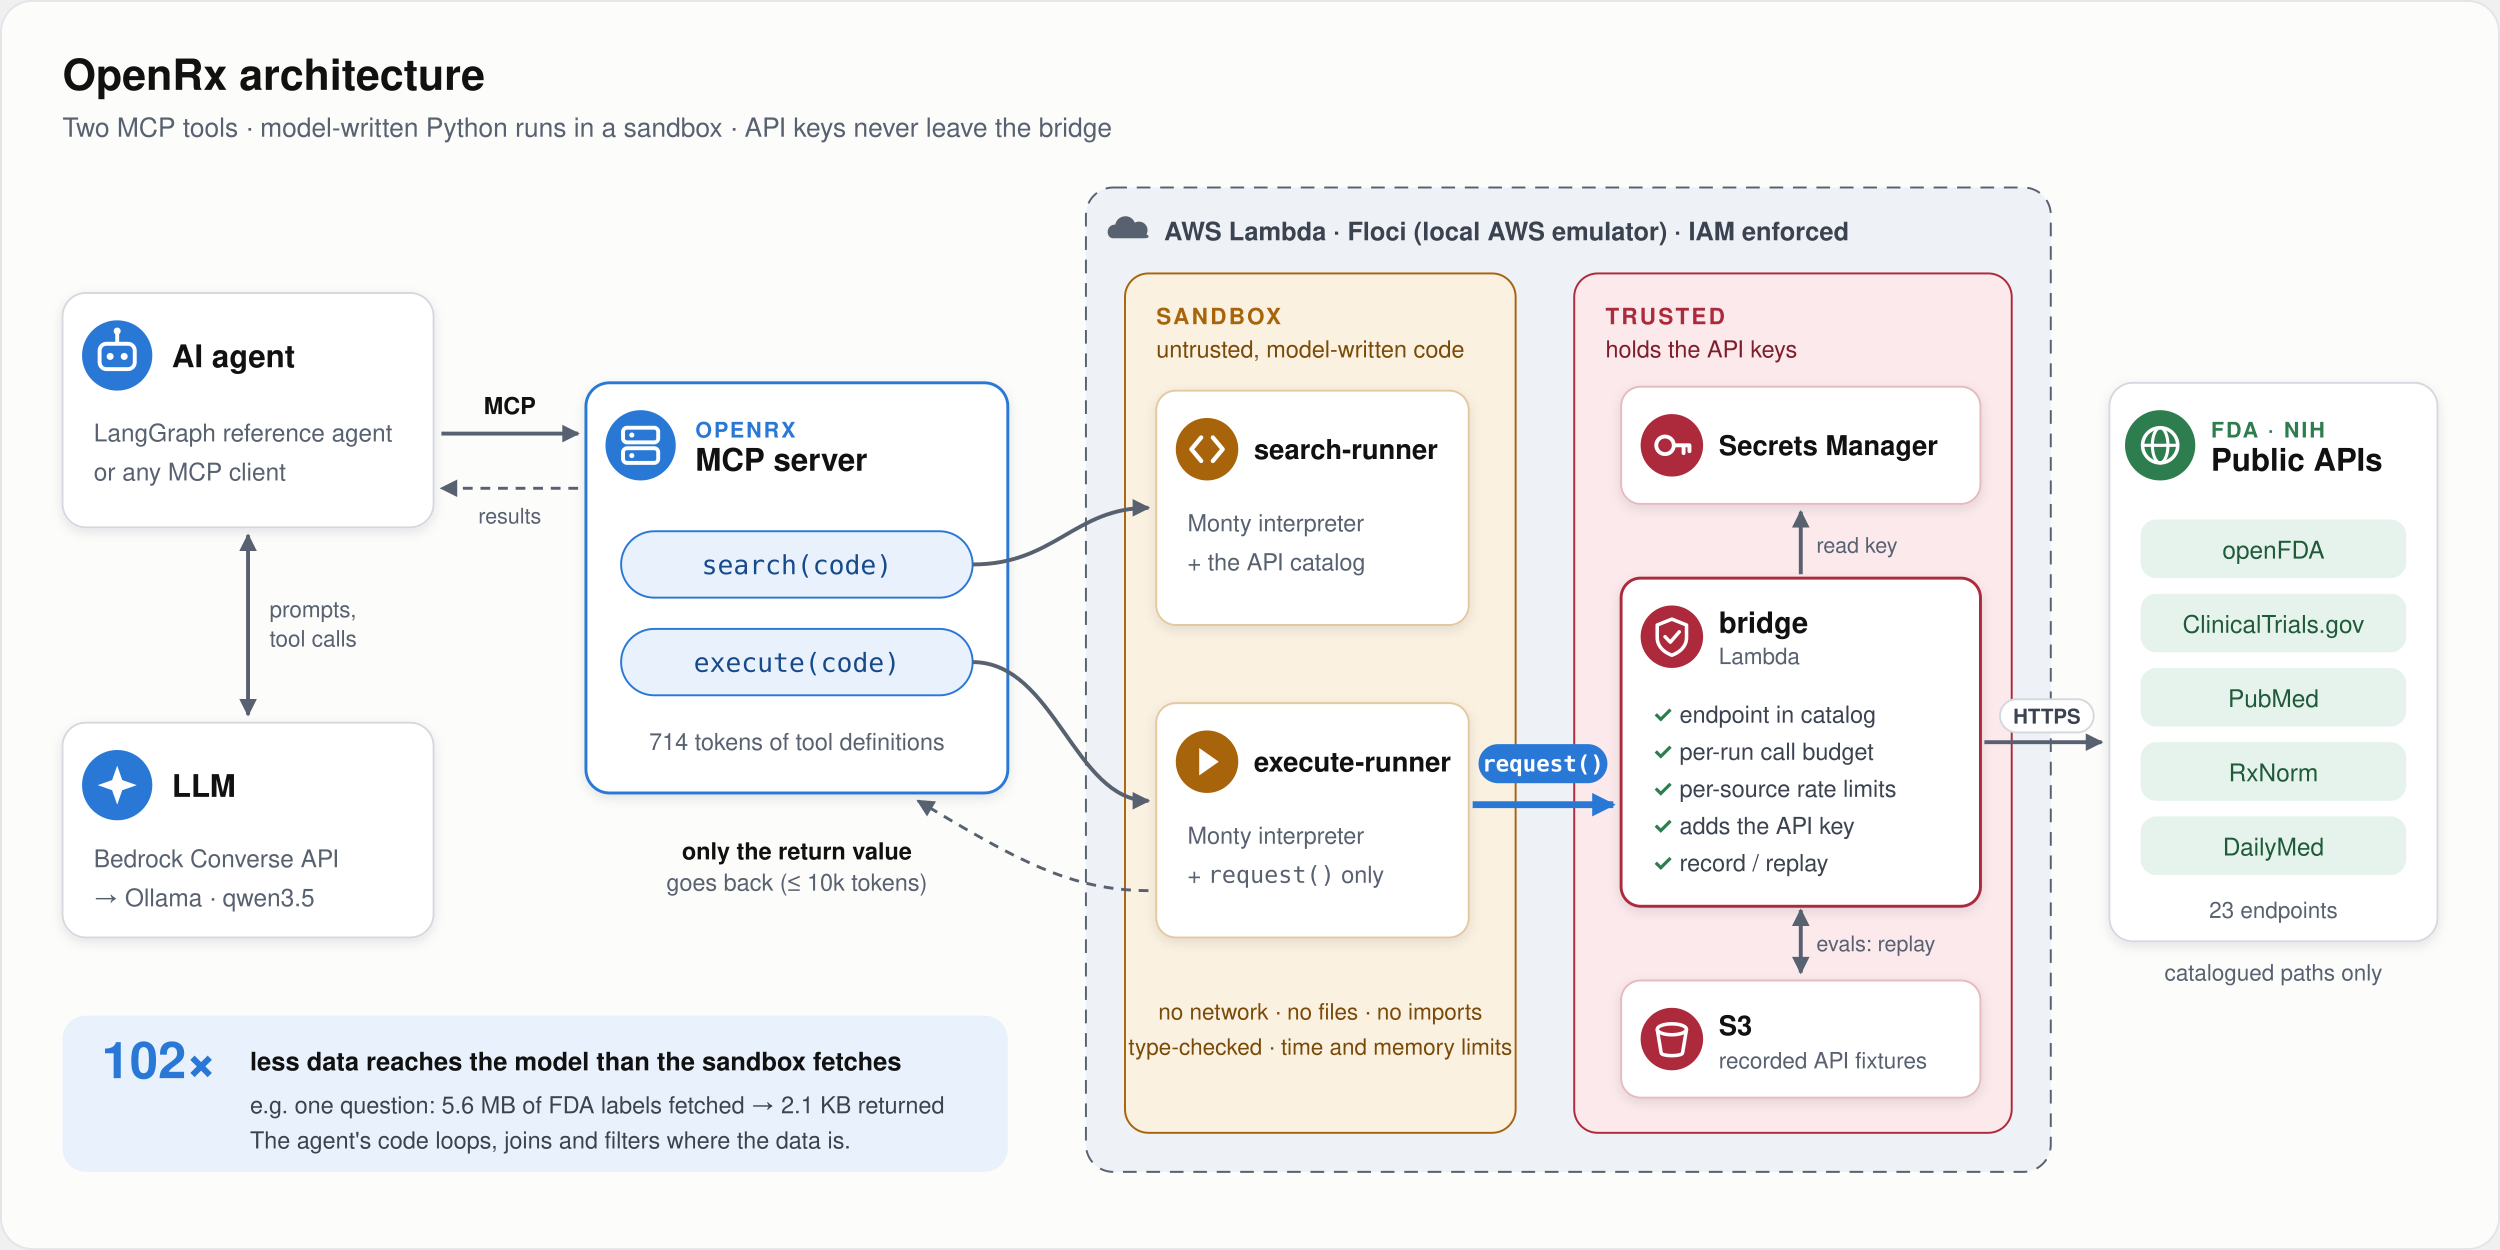
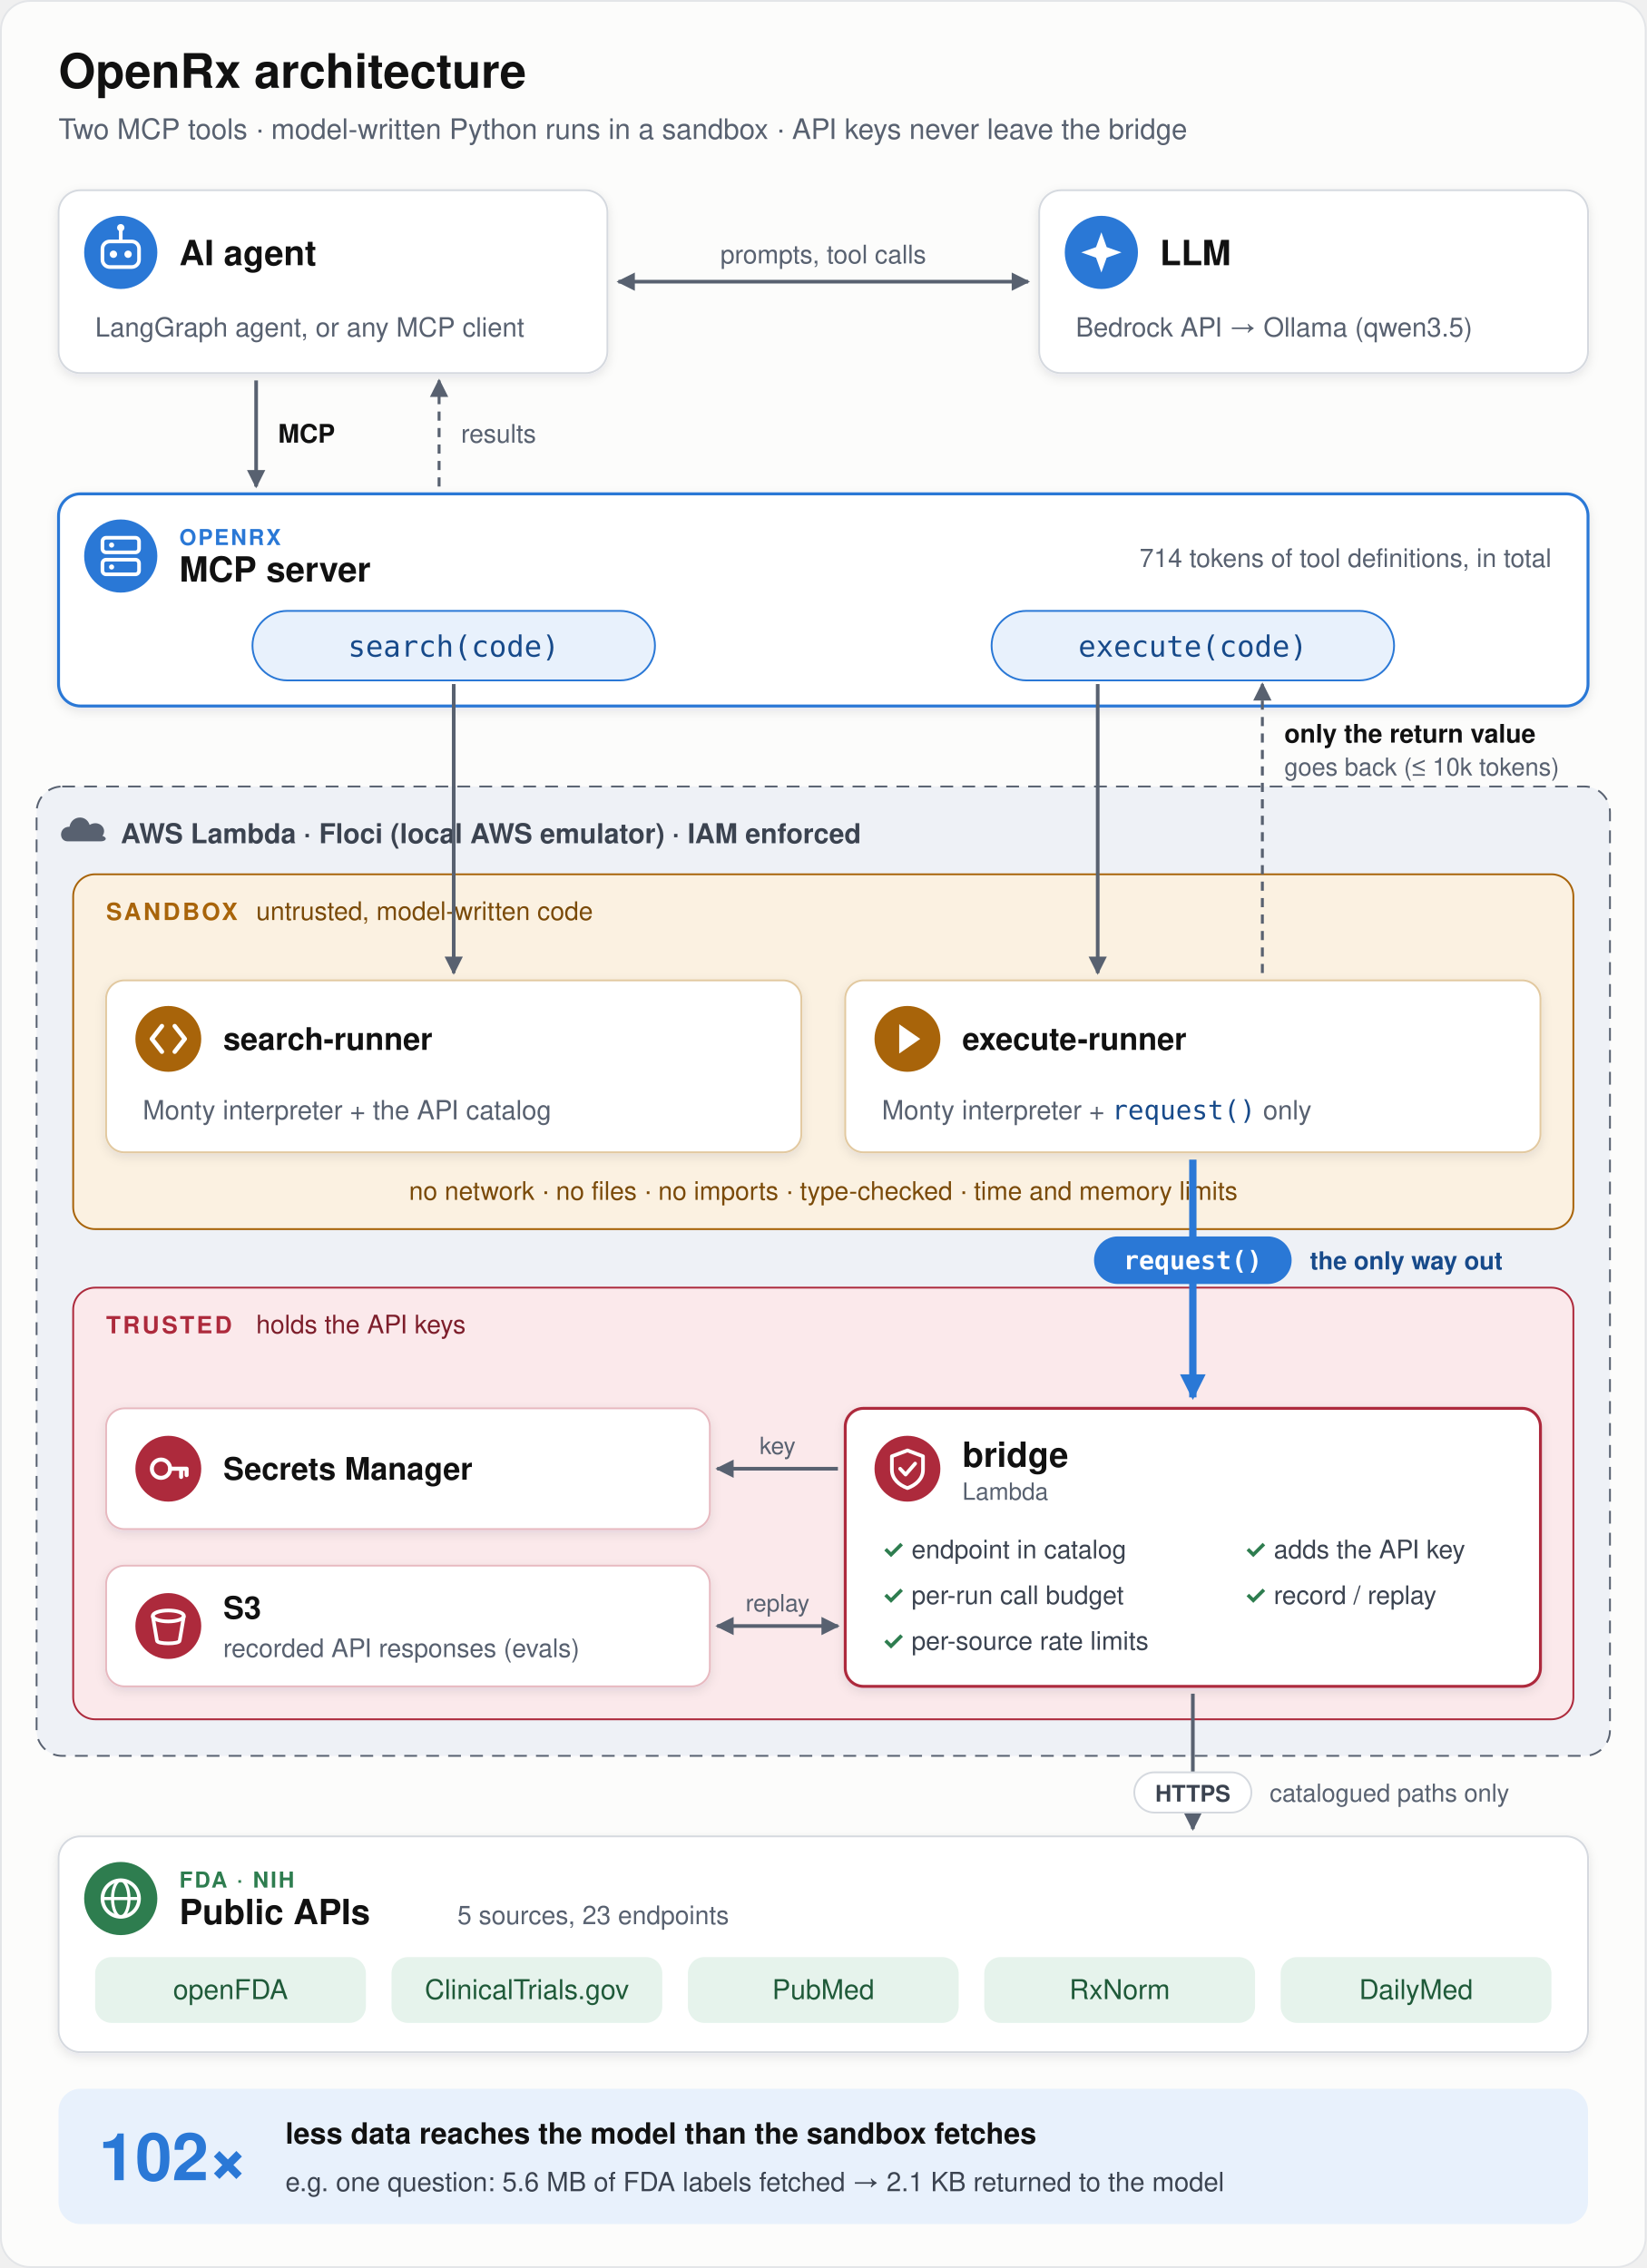
- <svg xmlns="http://www.w3.org/2000/svg" viewBox="0 0 1280 640" width="1280" height="640" font-family="-apple-system, BlinkMacSystemFont, 'Segoe UI', Helvetica, Arial, sans-serif">
+ <svg xmlns="http://www.w3.org/2000/svg" viewBox="0 0 900 1240" width="900" height="1240" font-family="-apple-system, BlinkMacSystemFont, 'Segoe UI', Helvetica, Arial, sans-serif">
  <defs>
-     <marker id="arrow" viewBox="0 0 10 10" refX="9" refY="5" markerWidth="9" markerHeight="9" markerUnits="userSpaceOnUse" orient="auto-start-reverse">
+     <marker id="arrow" viewBox="0 0 10 10" refX="9" refY="5" markerWidth="10" markerHeight="10" markerUnits="userSpaceOnUse" orient="auto-start-reverse">
      <path d="M0,0 L10,5 L0,10 Z" fill="#586170" />
    </marker>
-     <marker id="arrow-blue" viewBox="0 0 10 10" refX="9" refY="5" markerWidth="12" markerHeight="12" markerUnits="userSpaceOnUse" orient="auto-start-reverse">
+     <marker id="arrow-blue" viewBox="0 0 10 10" refX="9" refY="5" markerWidth="14" markerHeight="14" markerUnits="userSpaceOnUse" orient="auto-start-reverse">
      <path d="M0,0 L10,5 L0,10 Z" fill="#2a78d6" />
    </marker>
    <filter id="shadow" x="-10%" y="-10%" width="120%" height="130%">
      <feDropShadow dx="0" dy="2" stdDeviation="3" flood-color="#1b2433" flood-opacity="0.10" />
    </filter>
  </defs>
-   <rect x="0.5" y="0.5" width="1279" height="639" rx="16" fill="#fcfcfb" stroke="#e3e5e8" />
-   <text x="32" y="46" font-size="22" font-weight="700" fill="#111">OpenRx architecture</text>
-   <text x="32" y="70" font-size="13.5" fill="#586170">Two MCP tools · model-written Python runs in a sandbox · API keys never leave the bridge</text>
+   <rect x="0.5" y="0.5" width="899" height="1239" rx="16" fill="#fcfcfb" stroke="#e3e5e8" />
+   <text x="32" y="48" font-size="26" font-weight="700" fill="#111">OpenRx architecture</text>
+   <text x="32" y="76" font-size="15.5" fill="#586170">Two MCP tools · model-written Python runs in a sandbox · API keys never leave the bridge</text>
  <g filter="url(#shadow)">
-     <rect x="32" y="150" width="190" height="120" rx="12" fill="#fff" stroke="#d5d9df" />
+     <rect x="32" y="104" width="300" height="100" rx="12" fill="#fff" stroke="#d5d9df" />
  </g>
-   <g transform="translate(60,182)">
-     <circle r="18" fill="#2a78d6" />
-     <line x1="0" y1="-12" x2="0" y2="-7" stroke="#fff" stroke-width="2" stroke-linecap="round" />
-     <circle cx="0" cy="-12.5" r="1.8" fill="#fff" />
-     <rect x="-9" y="-6" width="18" height="13" rx="3.5" fill="none" stroke="#fff" stroke-width="2" />
-     <circle cx="-3.6" cy="0.5" r="1.8" fill="#fff" />
-     <circle cx="3.6" cy="0.5" r="1.8" fill="#fff" />
+   <g transform="translate(66,138)">
+     <circle r="20" fill="#2a78d6" />
+     <line x1="0" y1="-13" x2="0" y2="-7" stroke="#fff" stroke-width="2" stroke-linecap="round" />
+     <circle cx="0" cy="-13.5" r="2" fill="#fff" />
+     <rect x="-10" y="-6" width="20" height="14" rx="4" fill="none" stroke="#fff" stroke-width="2" />
+     <circle cx="-4" cy="1" r="2" fill="#fff" />
+     <circle cx="4" cy="1" r="2" fill="#fff" />
  </g>
-   <text x="88" y="188" font-size="16" font-weight="700" fill="#111">AI agent</text>
-   <text x="48" y="226" font-size="12.5" fill="#586170">LangGraph reference agent</text>
-   <text x="48" y="246" font-size="12.5" fill="#586170">or any MCP client</text>
+   <text x="98" y="145" font-size="19" font-weight="700" fill="#111">AI agent</text>
+   <text x="52" y="184" font-size="14.5" fill="#586170">LangGraph agent, or any MCP client</text>
  <g filter="url(#shadow)">
-     <rect x="32" y="370" width="190" height="110" rx="12" fill="#fff" stroke="#d5d9df" />
+     <rect x="568" y="104" width="300" height="100" rx="12" fill="#fff" stroke="#d5d9df" />
  </g>
-   <g transform="translate(60,402)">
-     <circle r="18" fill="#2a78d6" />
-     <path d="M0,-10 L2.6,-2.6 L10,0 L2.6,2.6 L0,10 L-2.6,2.6 L-10,0 L-2.6,-2.6 Z" fill="#fff" />
+   <g transform="translate(602,138)">
+     <circle r="20" fill="#2a78d6" />
+     <path d="M0,-11 L2.9,-2.9 L11,0 L2.9,2.9 L0,11 L-2.9,2.9 L-11,0 L-2.9,-2.9 Z" fill="#fff" />
  </g>
-   <text x="88" y="408" font-size="16" font-weight="700" fill="#111">LLM</text>
-   <text x="48" y="444" font-size="12.5" fill="#586170">Bedrock Converse API</text>
-   <text x="48" y="464" font-size="12.5" fill="#586170">→ Ollama · qwen3.5</text>
-   <line x1="127" y1="274" x2="127" y2="366" stroke="#586170" stroke-width="2" marker-start="url(#arrow)" marker-end="url(#arrow)" />
-   <text x="138" y="316" font-size="11.5" fill="#586170">prompts,</text>
-   <text x="138" y="331" font-size="11.5" fill="#586170">tool calls</text>
+   <text x="634" y="145" font-size="19" font-weight="700" fill="#111">LLM</text>
+   <text x="588" y="184" font-size="14.5" fill="#586170">Bedrock API → Ollama (qwen3.5)</text>
+   <line x1="338" y1="154" x2="562" y2="154" stroke="#586170" stroke-width="2" marker-start="url(#arrow)" marker-end="url(#arrow)" />
+   <text x="450" y="144" font-size="14" text-anchor="middle" fill="#586170">prompts, tool calls</text>
+   <line x1="140" y1="208" x2="140" y2="266" stroke="#586170" stroke-width="2" marker-end="url(#arrow)" />
+   <text x="152" y="242" font-size="14" font-weight="700" fill="#111">MCP</text>
+   <line x1="240" y1="266" x2="240" y2="208" stroke="#586170" stroke-width="1.6" stroke-dasharray="5 4" marker-end="url(#arrow)" />
+   <text x="252" y="242" font-size="14" fill="#586170">results</text>
  <g filter="url(#shadow)">
-     <rect x="300" y="196" width="216" height="210" rx="12" fill="#fff" stroke="#2a78d6" stroke-width="1.5" />
+     <rect x="32" y="270" width="836" height="116" rx="12" fill="#fff" stroke="#2a78d6" stroke-width="1.6" />
  </g>
-   <g transform="translate(328,228)">
-     <circle r="18" fill="#2a78d6" />
-     <rect x="-9" y="-9" width="18" height="7.5" rx="2" fill="none" stroke="#fff" stroke-width="2" />
-     <rect x="-9" y="1.5" width="18" height="7.5" rx="2" fill="none" stroke="#fff" stroke-width="2" />
-     <circle cx="-4.5" cy="-5.25" r="1.3" fill="#fff" />
-     <circle cx="-4.5" cy="5.25" r="1.3" fill="#fff" />
+   <g transform="translate(66,304)">
+     <circle r="20" fill="#2a78d6" />
+     <rect x="-10" y="-10" width="20" height="8" rx="2" fill="none" stroke="#fff" stroke-width="2" />
+     <rect x="-10" y="2" width="20" height="8" rx="2" fill="none" stroke="#fff" stroke-width="2" />
+     <circle cx="-5" cy="-6" r="1.4" fill="#fff" />
+     <circle cx="-5" cy="6" r="1.4" fill="#fff" />
  </g>
-   <text x="356" y="224" font-size="11" font-weight="700" fill="#2a78d6" letter-spacing="1">OPENRX</text>
-   <text x="356" y="241" font-size="16" font-weight="700" fill="#111">MCP server</text>
-   <rect x="318" y="272" width="180" height="34" rx="17" fill="#e8f1fc" stroke="#2a78d6" />
-   <text x="408" y="294" font-size="13.5" text-anchor="middle" fill="#174a8a" font-family="ui-monospace, SFMono-Regular, Menlo, Consolas, monospace">search(code)</text>
-   <rect x="318" y="322" width="180" height="34" rx="17" fill="#e8f1fc" stroke="#2a78d6" />
-   <text x="408" y="344" font-size="13.5" text-anchor="middle" fill="#174a8a" font-family="ui-monospace, SFMono-Regular, Menlo, Consolas, monospace">execute(code)</text>
-   <text x="408" y="384" font-size="12" text-anchor="middle" fill="#586170">714 tokens of tool definitions</text>
-   <line x1="226" y1="222" x2="296" y2="222" stroke="#586170" stroke-width="2" marker-end="url(#arrow)" />
-   <text x="261" y="212" font-size="12" font-weight="700" text-anchor="middle" fill="#111">MCP</text>
-   <line x1="296" y1="250" x2="226" y2="250" stroke="#586170" stroke-width="1.5" stroke-dasharray="5 4" marker-end="url(#arrow)" />
-   <text x="261" y="268" font-size="11" text-anchor="middle" fill="#586170">results</text>
-   <rect x="556" y="96" width="494" height="504" rx="14" fill="#eef1f6" stroke="#586170" stroke-dasharray="7 5" />
-   <g transform="translate(578,118)">
-     <path d="M-8,4 C-12,4 -12,-3 -7,-3 C-6,-8 1,-9 3,-4 C7,-6 11,-2 9,2 C11,3 10,4 8,4 Z" fill="#586170" />
+   <text x="98" y="298" font-size="12" font-weight="700" fill="#2a78d6" letter-spacing="1">OPENRX</text>
+   <text x="98" y="318" font-size="19" font-weight="700" fill="#111">MCP server</text>
+   <text x="848" y="310" font-size="14" text-anchor="end" fill="#586170">714 tokens of tool definitions, in total</text>
+   <rect x="138" y="334" width="220" height="38" rx="19" fill="#e8f1fc" stroke="#2a78d6" />
+   <text x="248" y="359" font-size="16" text-anchor="middle" fill="#174a8a" font-family="ui-monospace, SFMono-Regular, Menlo, Consolas, monospace">search(code)</text>
+   <rect x="542" y="334" width="220" height="38" rx="19" fill="#e8f1fc" stroke="#2a78d6" />
+   <text x="652" y="359" font-size="16" text-anchor="middle" fill="#174a8a" font-family="ui-monospace, SFMono-Regular, Menlo, Consolas, monospace">execute(code)</text>
+   <rect x="20" y="430" width="860" height="530" rx="14" fill="#eef1f6" stroke="#586170" stroke-dasharray="7 5" />
+   <g transform="translate(46,455)">
+     <path d="M-9,5 C-14,5 -14,-3 -8,-3 C-7,-9 1,-10 3,-4 C8,-7 13,-2 10,2 C13,3 12,5 9,5 Z" fill="#586170" />
  </g>
-   <text x="596" y="123" font-size="13" font-weight="700" fill="#3b4350">AWS Lambda · Floci (local AWS emulator) · IAM enforced</text>
-   <rect x="576" y="140" width="200" height="440" rx="12" fill="#fbf1e1" stroke="#a8640a" />
-   <text x="592" y="166" font-size="11.5" font-weight="700" fill="#a8640a" letter-spacing="1.2">SANDBOX</text>
-   <text x="592" y="183" font-size="12" fill="#7a4a08">untrusted, model-written code</text>
+   <text x="66" y="461" font-size="15" font-weight="700" fill="#3b4350">AWS Lambda · Floci (local AWS emulator) · IAM enforced</text>
+   <rect x="40" y="478" width="820" height="194" rx="12" fill="#fbf1e1" stroke="#a8640a" />
+   <text x="58" y="503" font-size="13" font-weight="700" fill="#a8640a" letter-spacing="1.3">SANDBOX</text>
+   <text x="140" y="503" font-size="14" fill="#7a4a08">untrusted, model-written code</text>
  <g filter="url(#shadow)">
-     <rect x="592" y="200" width="160" height="120" rx="10" fill="#fff" stroke="#e2c9a0" />
+     <rect x="58" y="536" width="380" height="94" rx="10" fill="#fff" stroke="#e2c9a0" />
  </g>
-   <g transform="translate(618,230)">
-     <circle r="16" fill="#a8640a" />
-     <path d="M-3,-6 L-8,0 L-3,6 M3,-6 L8,0 L3,6" fill="none" stroke="#fff" stroke-width="2.2" stroke-linecap="round" stroke-linejoin="round" />
+   <g transform="translate(92,568)">
+     <circle r="18" fill="#a8640a" />
+     <path d="M-3.5,-7 L-9,0 L-3.5,7 M3.5,-7 L9,0 L3.5,7" fill="none" stroke="#fff" stroke-width="2.4" stroke-linecap="round" stroke-linejoin="round" />
  </g>
-   <text x="642" y="235" font-size="14" font-weight="700" fill="#111">search-runner</text>
-   <text x="608" y="272" font-size="12" fill="#586170">Monty interpreter</text>
-   <text x="608" y="292" font-size="12" fill="#586170">+ the API catalog</text>
+   <text x="122" y="574" font-size="17" font-weight="700" fill="#111">search-runner</text>
+   <text x="78" y="612" font-size="14.5" fill="#586170">Monty interpreter + the API catalog</text>
  <g filter="url(#shadow)">
-     <rect x="592" y="360" width="160" height="120" rx="10" fill="#fff" stroke="#e2c9a0" />
+     <rect x="462" y="536" width="380" height="94" rx="10" fill="#fff" stroke="#e2c9a0" />
  </g>
-   <g transform="translate(618,390)">
-     <circle r="16" fill="#a8640a" />
-     <path d="M-4,-7 L6,0 L-4,7 Z" fill="#fff" />
+   <g transform="translate(496,568)">
+     <circle r="18" fill="#a8640a" />
+     <path d="M-4.5,-8 L7,0 L-4.5,8 Z" fill="#fff" />
  </g>
-   <text x="642" y="395" font-size="14" font-weight="700" fill="#111">execute-runner</text>
-   <text x="608" y="432" font-size="12" fill="#586170">Monty interpreter</text>
-   <text x="608" y="452" font-size="12" fill="#586170">+ <tspan font-family="ui-monospace, SFMono-Regular, Menlo, Consolas, monospace">request()</tspan> only</text>
-   <text x="676" y="522" font-size="11.5" text-anchor="middle" fill="#7a4a08">no network · no files · no imports</text>
-   <text x="676" y="540" font-size="11.5" text-anchor="middle" fill="#7a4a08">type-checked · time and memory limits</text>
-   <path d="M498 289 C 540 289, 550 260, 588 260" fill="none" stroke="#586170" stroke-width="2" marker-end="url(#arrow)" />
-   <path d="M498 339 C 540 339, 550 410, 588 410" fill="none" stroke="#586170" stroke-width="2" marker-end="url(#arrow)" />
-   <path d="M588 456 C 548 456, 520 440, 470 410" fill="none" stroke="#586170" stroke-width="1.5" stroke-dasharray="5 4" marker-end="url(#arrow)" />
-   <text x="408" y="440" font-size="12" text-anchor="middle" fill="#111" font-weight="600">only the return value</text>
-   <text x="408" y="456" font-size="12" text-anchor="middle" fill="#586170">goes back (≤ 10k tokens)</text>
-   <rect x="806" y="140" width="224" height="440" rx="12" fill="#fbe9eb" stroke="#ad2a3c" />
-   <text x="822" y="166" font-size="11.5" font-weight="700" fill="#ad2a3c" letter-spacing="1.2">TRUSTED</text>
-   <text x="822" y="183" font-size="12" fill="#7d1e2b">holds the API keys</text>
+   <text x="526" y="574" font-size="17" font-weight="700" fill="#111">execute-runner</text>
+   <text x="482" y="612" font-size="14.5" fill="#586170">Monty interpreter + <tspan font-family="ui-monospace, SFMono-Regular, Menlo, Consolas, monospace" fill="#174a8a">request()</tspan> only</text>
+   <text x="450" y="656" font-size="14" text-anchor="middle" fill="#7a4a08">no network · no files · no imports · type-checked · time and memory limits</text>
+   <line x1="248" y1="374" x2="248" y2="532" stroke="#586170" stroke-width="2" marker-end="url(#arrow)" />
+   <line x1="600" y1="374" x2="600" y2="532" stroke="#586170" stroke-width="2" marker-end="url(#arrow)" />
+   <line x1="690" y1="532" x2="690" y2="374" stroke="#586170" stroke-width="1.6" stroke-dasharray="5 4" marker-end="url(#arrow)" />
+   <text x="702" y="406" font-size="14" font-weight="700" fill="#111">only the return value</text>
+   <text x="702" y="424" font-size="13.5" fill="#586170">goes back (≤ 10k tokens)</text>
+   <rect x="40" y="704" width="820" height="236" rx="12" fill="#fbe9eb" stroke="#ad2a3c" />
+   <text x="58" y="729" font-size="13" font-weight="700" fill="#ad2a3c" letter-spacing="1.3">TRUSTED</text>
+   <text x="140" y="729" font-size="14" fill="#7d1e2b">holds the API keys</text>
  <g filter="url(#shadow)">
-     <rect x="830" y="198" width="184" height="60" rx="10" fill="#fff" stroke="#e7b9c0" />
+     <rect x="58" y="770" width="330" height="66" rx="10" fill="#fff" stroke="#e7b9c0" />
  </g>
-   <g transform="translate(856,228)">
-     <circle r="16" fill="#ad2a3c" />
-     <circle cx="-3.5" cy="0" r="4.5" fill="none" stroke="#fff" stroke-width="2" />
-     <path d="M1,0 L9,0 M6,0 L6,4 M9,0 L9,3" fill="none" stroke="#fff" stroke-width="2" stroke-linecap="round" />
+   <g transform="translate(92,803)">
+     <circle r="18" fill="#ad2a3c" />
+     <circle cx="-4" cy="0" r="5" fill="none" stroke="#fff" stroke-width="2.2" />
+     <path d="M1,0 L10,0 M7,0 L7,4.5 M10,0 L10,3.5" fill="none" stroke="#fff" stroke-width="2.2" stroke-linecap="round" />
  </g>
-   <text x="880" y="233" font-size="14" font-weight="700" fill="#111">Secrets Manager</text>
+   <text x="122" y="809" font-size="17" font-weight="700" fill="#111">Secrets Manager</text>
  <g filter="url(#shadow)">
-     <rect x="830" y="296" width="184" height="168" rx="10" fill="#fff" stroke="#ad2a3c" stroke-width="1.5" />
+     <rect x="58" y="856" width="330" height="66" rx="10" fill="#fff" stroke="#e7b9c0" />
  </g>
-   <g transform="translate(856,326)">
-     <circle r="16" fill="#ad2a3c" />
-     <path d="M0,-9 L7.5,-6 L7.5,0.5 C7.5,5 4,8 0,9.5 C-4,8 -7.5,5 -7.5,0.5 L-7.5,-6 Z" fill="none" stroke="#fff" stroke-width="1.8" stroke-linejoin="round" />
-     <path d="M-3.5,0 L-0.8,2.8 L3.8,-2.5" fill="none" stroke="#fff" stroke-width="1.8" stroke-linecap="round" stroke-linejoin="round" />
+   <g transform="translate(92,889)">
+     <circle r="18" fill="#ad2a3c" />
+     <ellipse cx="0" cy="-5.5" rx="8.5" ry="3" fill="none" stroke="#fff" stroke-width="2" />
+     <path d="M-8.5,-5.5 L-6.2,8 C-6.2,10 6.2,10 6.2,8 L8.5,-5.5" fill="none" stroke="#fff" stroke-width="2" stroke-linejoin="round" />
  </g>
-   <text x="880" y="324" font-size="15" font-weight="700" fill="#111">bridge</text>
-   <text x="880" y="340" font-size="11.5" fill="#586170">Lambda</text>
-   <g font-size="12" fill="#3b4350">
-     <text x="846" y="370">
+   <text x="122" y="885" font-size="17" font-weight="700" fill="#111">S3</text>
+   <text x="122" y="906" font-size="14" fill="#586170">recorded API responses (evals)</text>
+   <g filter="url(#shadow)">
+     <rect x="462" y="770" width="380" height="152" rx="10" fill="#fff" stroke="#ad2a3c" stroke-width="1.6" />
+   </g>
+   <g transform="translate(496,803)">
+     <circle r="18" fill="#ad2a3c" />
+     <path d="M0,-10 L8.5,-6.8 L8.5,0.6 C8.5,5.6 4.5,9 0,10.6 C-4.5,9 -8.5,5.6 -8.5,0.6 L-8.5,-6.8 Z" fill="none" stroke="#fff" stroke-width="2" stroke-linejoin="round" />
+     <path d="M-4,0 L-1,3.2 L4.2,-2.8" fill="none" stroke="#fff" stroke-width="2" stroke-linecap="round" stroke-linejoin="round" />
+   </g>
+   <text x="526" y="802" font-size="19" font-weight="700" fill="#111">bridge</text>
+   <text x="526" y="820" font-size="13" fill="#586170">Lambda</text>
+   <g font-size="14" fill="#3b4350">
+     <text x="482" y="852">
      <tspan fill="#2e7d4f" font-weight="700">✓</tspan> endpoint in catalog</text>
-     <text x="846" y="389">
+     <text x="482" y="877">
      <tspan fill="#2e7d4f" font-weight="700">✓</tspan> per-run call budget</text>
-     <text x="846" y="408">
+     <text x="482" y="902">
      <tspan fill="#2e7d4f" font-weight="700">✓</tspan> per-source rate limits</text>
-     <text x="846" y="427">
+     <text x="680" y="852">
      <tspan fill="#2e7d4f" font-weight="700">✓</tspan> adds the API key</text>
-     <text x="846" y="446">
+     <text x="680" y="877">
      <tspan fill="#2e7d4f" font-weight="700">✓</tspan> record / replay</text>
  </g>
+   <line x1="458" y1="803" x2="392" y2="803" stroke="#586170" stroke-width="2" marker-end="url(#arrow)" />
+   <text x="425" y="795" font-size="13" text-anchor="middle" fill="#586170">key</text>
+   <line x1="458" y1="889" x2="392" y2="889" stroke="#586170" stroke-width="2" marker-start="url(#arrow)" marker-end="url(#arrow)" />
+   <text x="425" y="881" font-size="13" text-anchor="middle" fill="#586170">replay</text>
+   <line x1="652" y1="634" x2="652" y2="764" stroke="#2a78d6" stroke-width="4" marker-end="url(#arrow-blue)" />
+   <rect x="598" y="676" width="108" height="26" rx="13" fill="#2a78d6" />
+   <text x="652" y="694" font-size="14" text-anchor="middle" fill="#fff" font-weight="700" font-family="ui-monospace, SFMono-Regular, Menlo, Consolas, monospace">request()</text>
+   <text x="716" y="694" font-size="13.5" fill="#174a8a" font-weight="600">the only way out</text>
+   <line x1="652" y1="926" x2="652" y2="1000" stroke="#586170" stroke-width="2" marker-end="url(#arrow)" />
+   <rect x="620" y="969" width="64" height="22" rx="11" fill="#fff" stroke="#d5d9df" />
+   <text x="652" y="985" font-size="12.5" text-anchor="middle" fill="#3b4350" font-weight="700">HTTPS</text>
+   <text x="694" y="985" font-size="13.5" fill="#586170">catalogued paths only</text>
  <g filter="url(#shadow)">
-     <rect x="830" y="502" width="184" height="60" rx="10" fill="#fff" stroke="#e7b9c0" />
+     <rect x="32" y="1004" width="836" height="118" rx="12" fill="#fff" stroke="#d5d9df" />
  </g>
-   <g transform="translate(856,532)">
-     <circle r="16" fill="#ad2a3c" />
-     <ellipse cx="0" cy="-5" rx="7.5" ry="2.8" fill="none" stroke="#fff" stroke-width="1.8" />
-     <path d="M-7.5,-5 L-5.5,7 C-5.5,9 5.5,9 5.5,7 L7.5,-5" fill="none" stroke="#fff" stroke-width="1.8" stroke-linejoin="round" />
+   <g transform="translate(66,1038)">
+     <circle r="20" fill="#2e7d4f" />
+     <circle r="10" fill="none" stroke="#fff" stroke-width="2" />
+     <ellipse rx="4.5" ry="10" fill="none" stroke="#fff" stroke-width="1.7" />
+     <line x1="-10" y1="0" x2="10" y2="0" stroke="#fff" stroke-width="1.7" />
  </g>
-   <text x="880" y="530" font-size="14" font-weight="700" fill="#111">S3</text>
-   <text x="880" y="547" font-size="11.5" fill="#586170">recorded API fixtures</text>
-   <line x1="754" y1="412" x2="826" y2="412" stroke="#2a78d6" stroke-width="3.5" marker-end="url(#arrow-blue)" />
-   <rect x="757" y="381" width="66" height="20" rx="10" fill="#2a78d6" />
-   <text x="790" y="395" font-size="11.5" text-anchor="middle" fill="#fff" font-weight="600" font-family="ui-monospace, SFMono-Regular, Menlo, Consolas, monospace">request()</text>
-   <line x1="922" y1="294" x2="922" y2="262" stroke="#586170" stroke-width="2" marker-end="url(#arrow)" />
-   <text x="930" y="283" font-size="11" fill="#586170">read key</text>
-   <line x1="922" y1="466" x2="922" y2="498" stroke="#586170" stroke-width="2" marker-start="url(#arrow)" marker-end="url(#arrow)" />
-   <text x="930" y="487" font-size="11" fill="#586170">evals: replay</text>
-   <g filter="url(#shadow)">
-     <rect x="1080" y="196" width="168" height="286" rx="12" fill="#fff" stroke="#d5d9df" />
+   <text x="98" y="1032" font-size="12" font-weight="700" fill="#2e7d4f" letter-spacing="1">FDA · NIH</text>
+   <text x="98" y="1052" font-size="19" font-weight="700" fill="#111">Public APIs</text>
+   <text x="250" y="1052" font-size="14" fill="#586170">5 sources, 23 endpoints</text>
+   <g font-size="15" fill="#1f5a39" text-anchor="middle">
+     <rect x="52" y="1070" width="148" height="36" rx="9" fill="#e6f3ec" />
+     <text x="126" y="1093">openFDA</text>
+     <rect x="214" y="1070" width="148" height="36" rx="9" fill="#e6f3ec" />
+     <text x="288" y="1093">ClinicalTrials.gov</text>
+     <rect x="376" y="1070" width="148" height="36" rx="9" fill="#e6f3ec" />
+     <text x="450" y="1093">PubMed</text>
+     <rect x="538" y="1070" width="148" height="36" rx="9" fill="#e6f3ec" />
+     <text x="612" y="1093">RxNorm</text>
+     <rect x="700" y="1070" width="148" height="36" rx="9" fill="#e6f3ec" />
+     <text x="774" y="1093">DailyMed</text>
  </g>
-   <g transform="translate(1106,228)">
-     <circle r="18" fill="#2e7d4f" />
-     <circle r="9" fill="none" stroke="#fff" stroke-width="1.8" />
-     <ellipse rx="4" ry="9" fill="none" stroke="#fff" stroke-width="1.6" />
-     <line x1="-9" y1="0" x2="9" y2="0" stroke="#fff" stroke-width="1.6" />
-   </g>
-   <text x="1132" y="224" font-size="11" font-weight="700" fill="#2e7d4f" letter-spacing="1">FDA · NIH</text>
-   <text x="1132" y="241" font-size="16" font-weight="700" fill="#111">Public APIs</text>
-   <g font-size="12.5" fill="#1f5a39" text-anchor="middle">
-     <rect x="1096" y="266" width="136" height="30" rx="8" fill="#e6f3ec" />
-     <text x="1164" y="286">openFDA</text>
-     <rect x="1096" y="304" width="136" height="30" rx="8" fill="#e6f3ec" />
-     <text x="1164" y="324">ClinicalTrials.gov</text>
-     <rect x="1096" y="342" width="136" height="30" rx="8" fill="#e6f3ec" />
-     <text x="1164" y="362">PubMed</text>
-     <rect x="1096" y="380" width="136" height="30" rx="8" fill="#e6f3ec" />
-     <text x="1164" y="400">RxNorm</text>
-     <rect x="1096" y="418" width="136" height="30" rx="8" fill="#e6f3ec" />
-     <text x="1164" y="438">DailyMed</text>
-   </g>
-   <text x="1164" y="470" font-size="11.5" text-anchor="middle" fill="#586170">23 endpoints</text>
-   <line x1="1016" y1="380" x2="1076" y2="380" stroke="#586170" stroke-width="2" marker-end="url(#arrow)" />
-   <rect x="1024" y="358" width="48" height="17" rx="8.5" fill="#fff" stroke="#d5d9df" />
-   <text x="1048" y="370.5" font-size="10.5" text-anchor="middle" fill="#3b4350" font-weight="600">HTTPS</text>
-   <text x="1164" y="502" font-size="11.5" text-anchor="middle" fill="#586170">catalogued paths only</text>
-   <rect x="32" y="520" width="484" height="80" rx="12" fill="#e8f1fc" />
-   <text x="52" y="552" font-size="26" font-weight="800" fill="#2a78d6">102×</text>
-   <text x="128" y="548" font-size="13" font-weight="700" fill="#111">less data reaches the model than the sandbox fetches</text>
-   <text x="128" y="570" font-size="12" fill="#3b4350">e.g. one question: 5.6 MB of FDA labels fetched → 2.1 KB returned</text>
-   <text x="128" y="588" font-size="12" fill="#3b4350">The agent's code loops, joins and filters where the data is.</text>
+   <rect x="32" y="1142" width="836" height="74" rx="12" fill="#e8f1fc" />
+   <text x="54" y="1192" font-size="36" font-weight="800" fill="#2a78d6">102×</text>
+   <text x="156" y="1172" font-size="16" font-weight="700" fill="#111">less data reaches the model than the sandbox fetches</text>
+   <text x="156" y="1198" font-size="14.5" fill="#3b4350">e.g. one question: 5.6 MB of FDA labels fetched → 2.1 KB returned to the model</text>
</svg>
